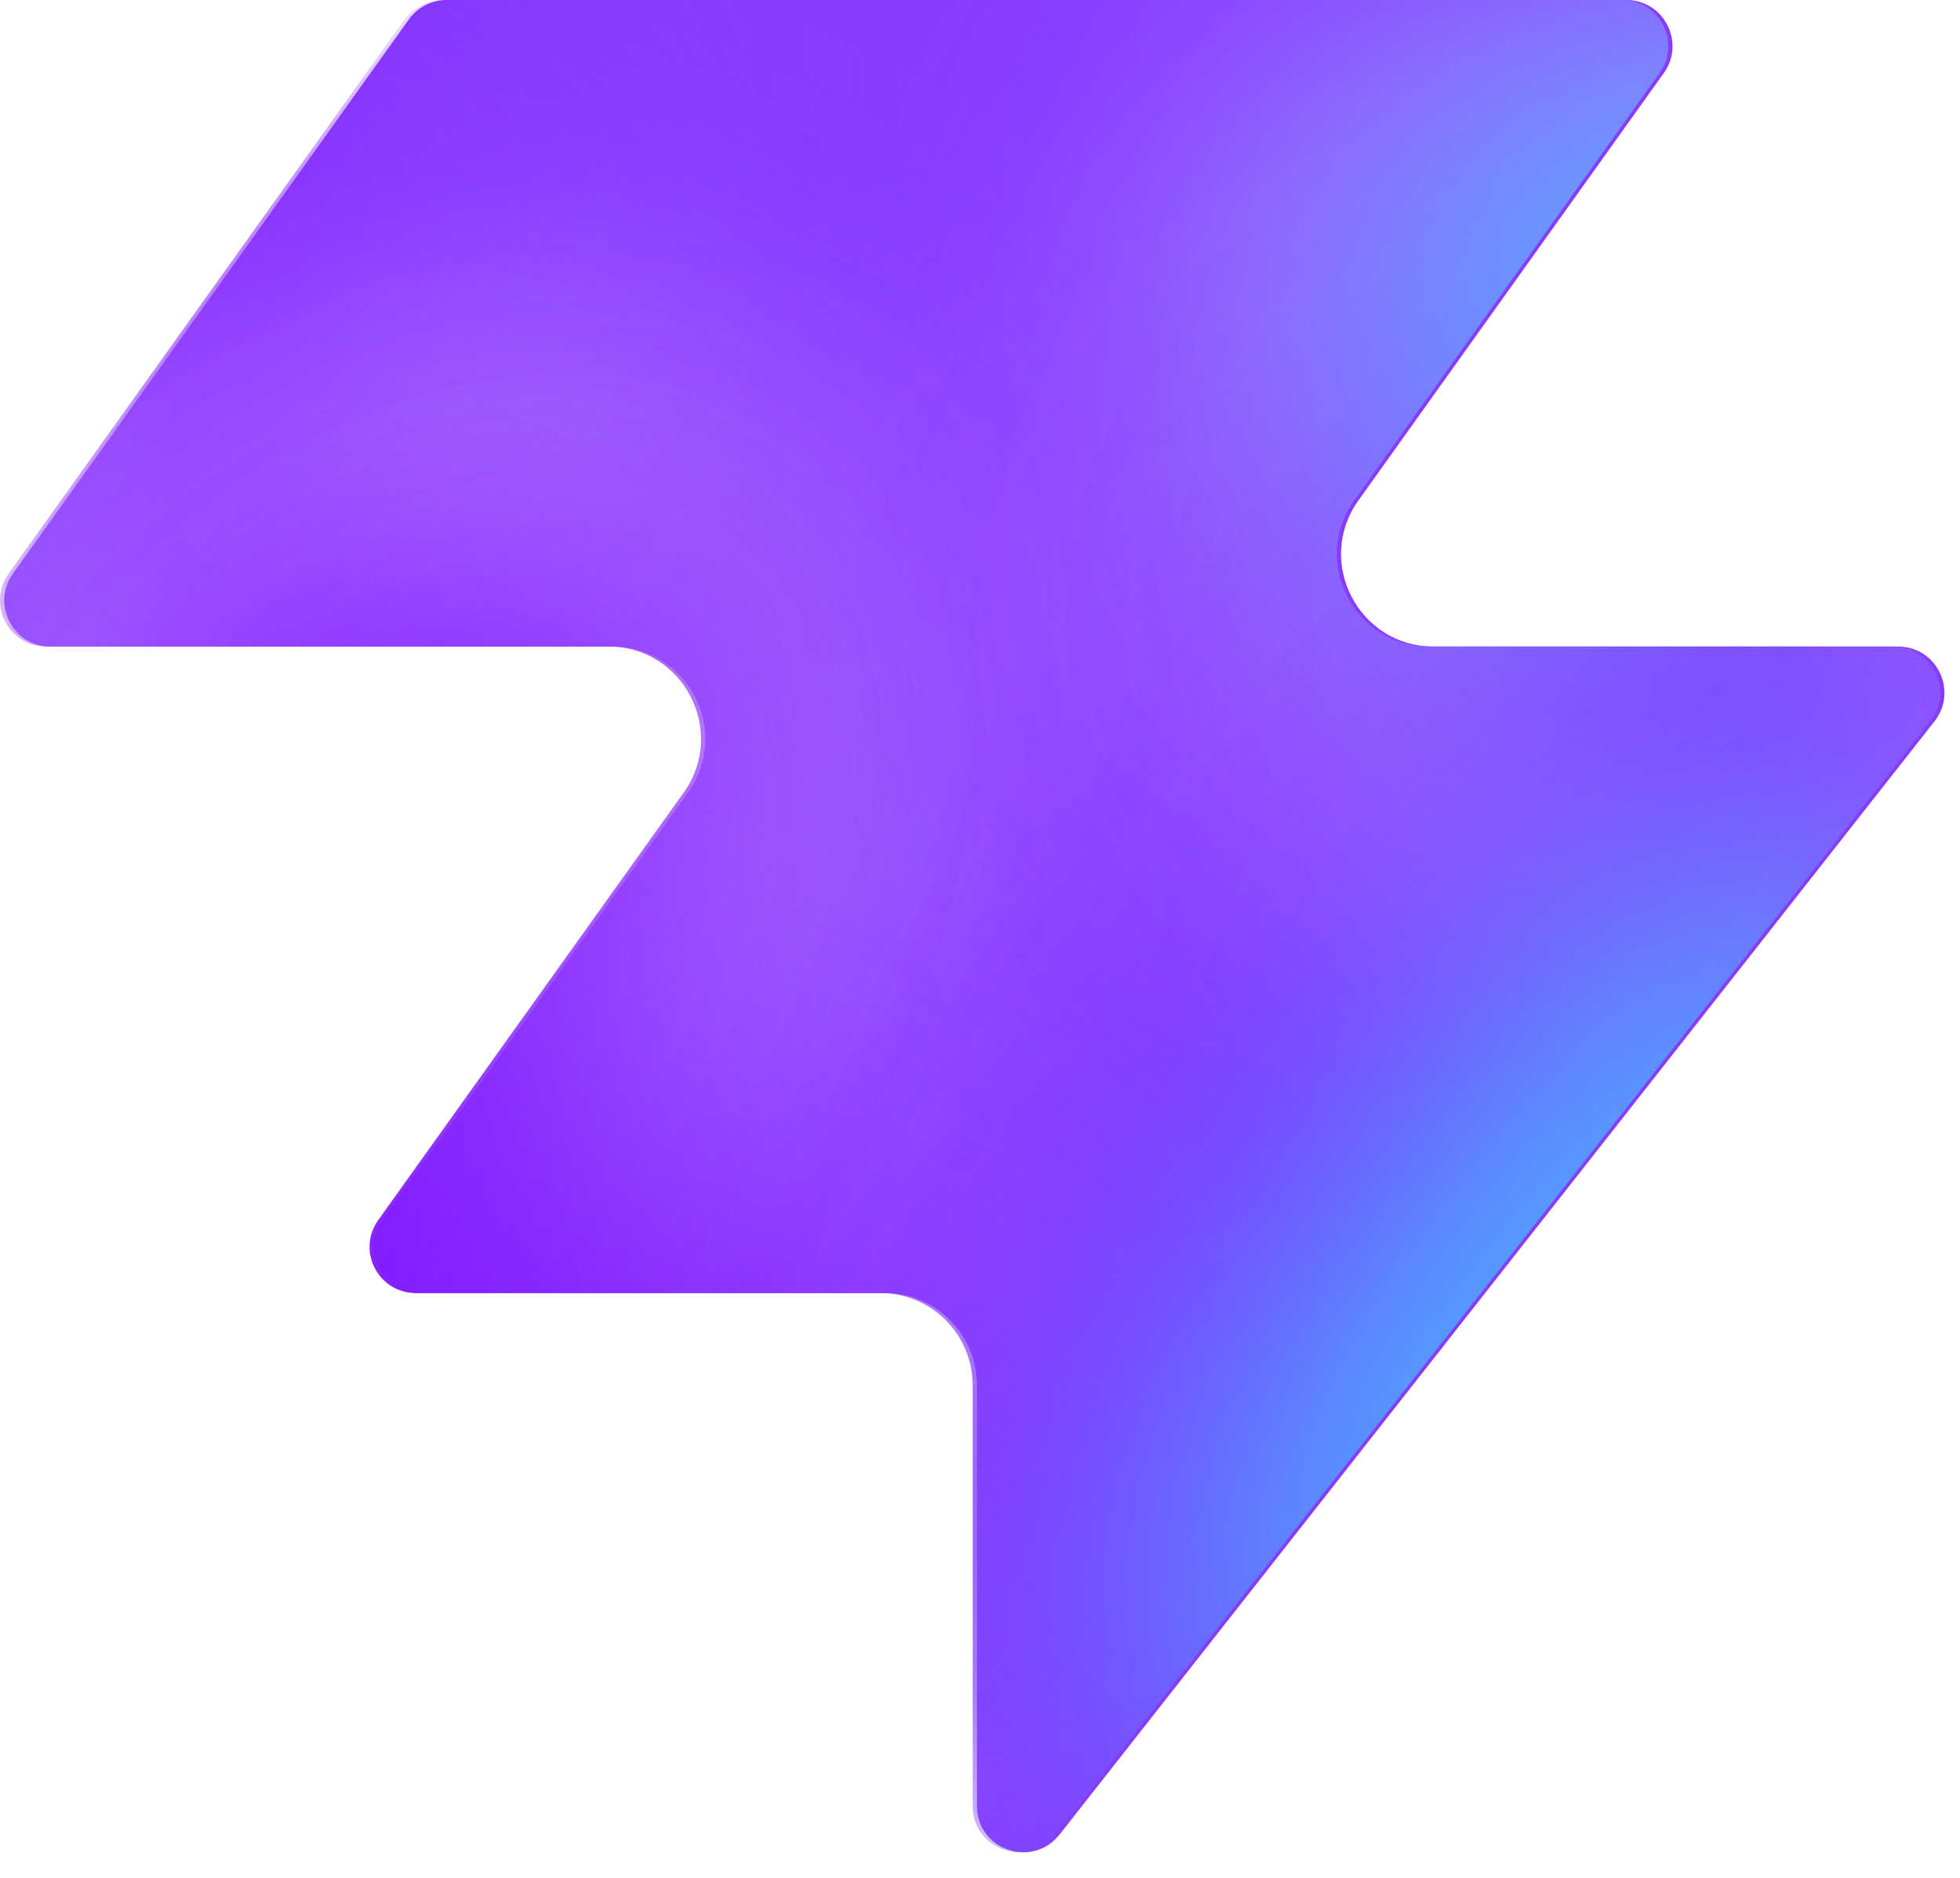
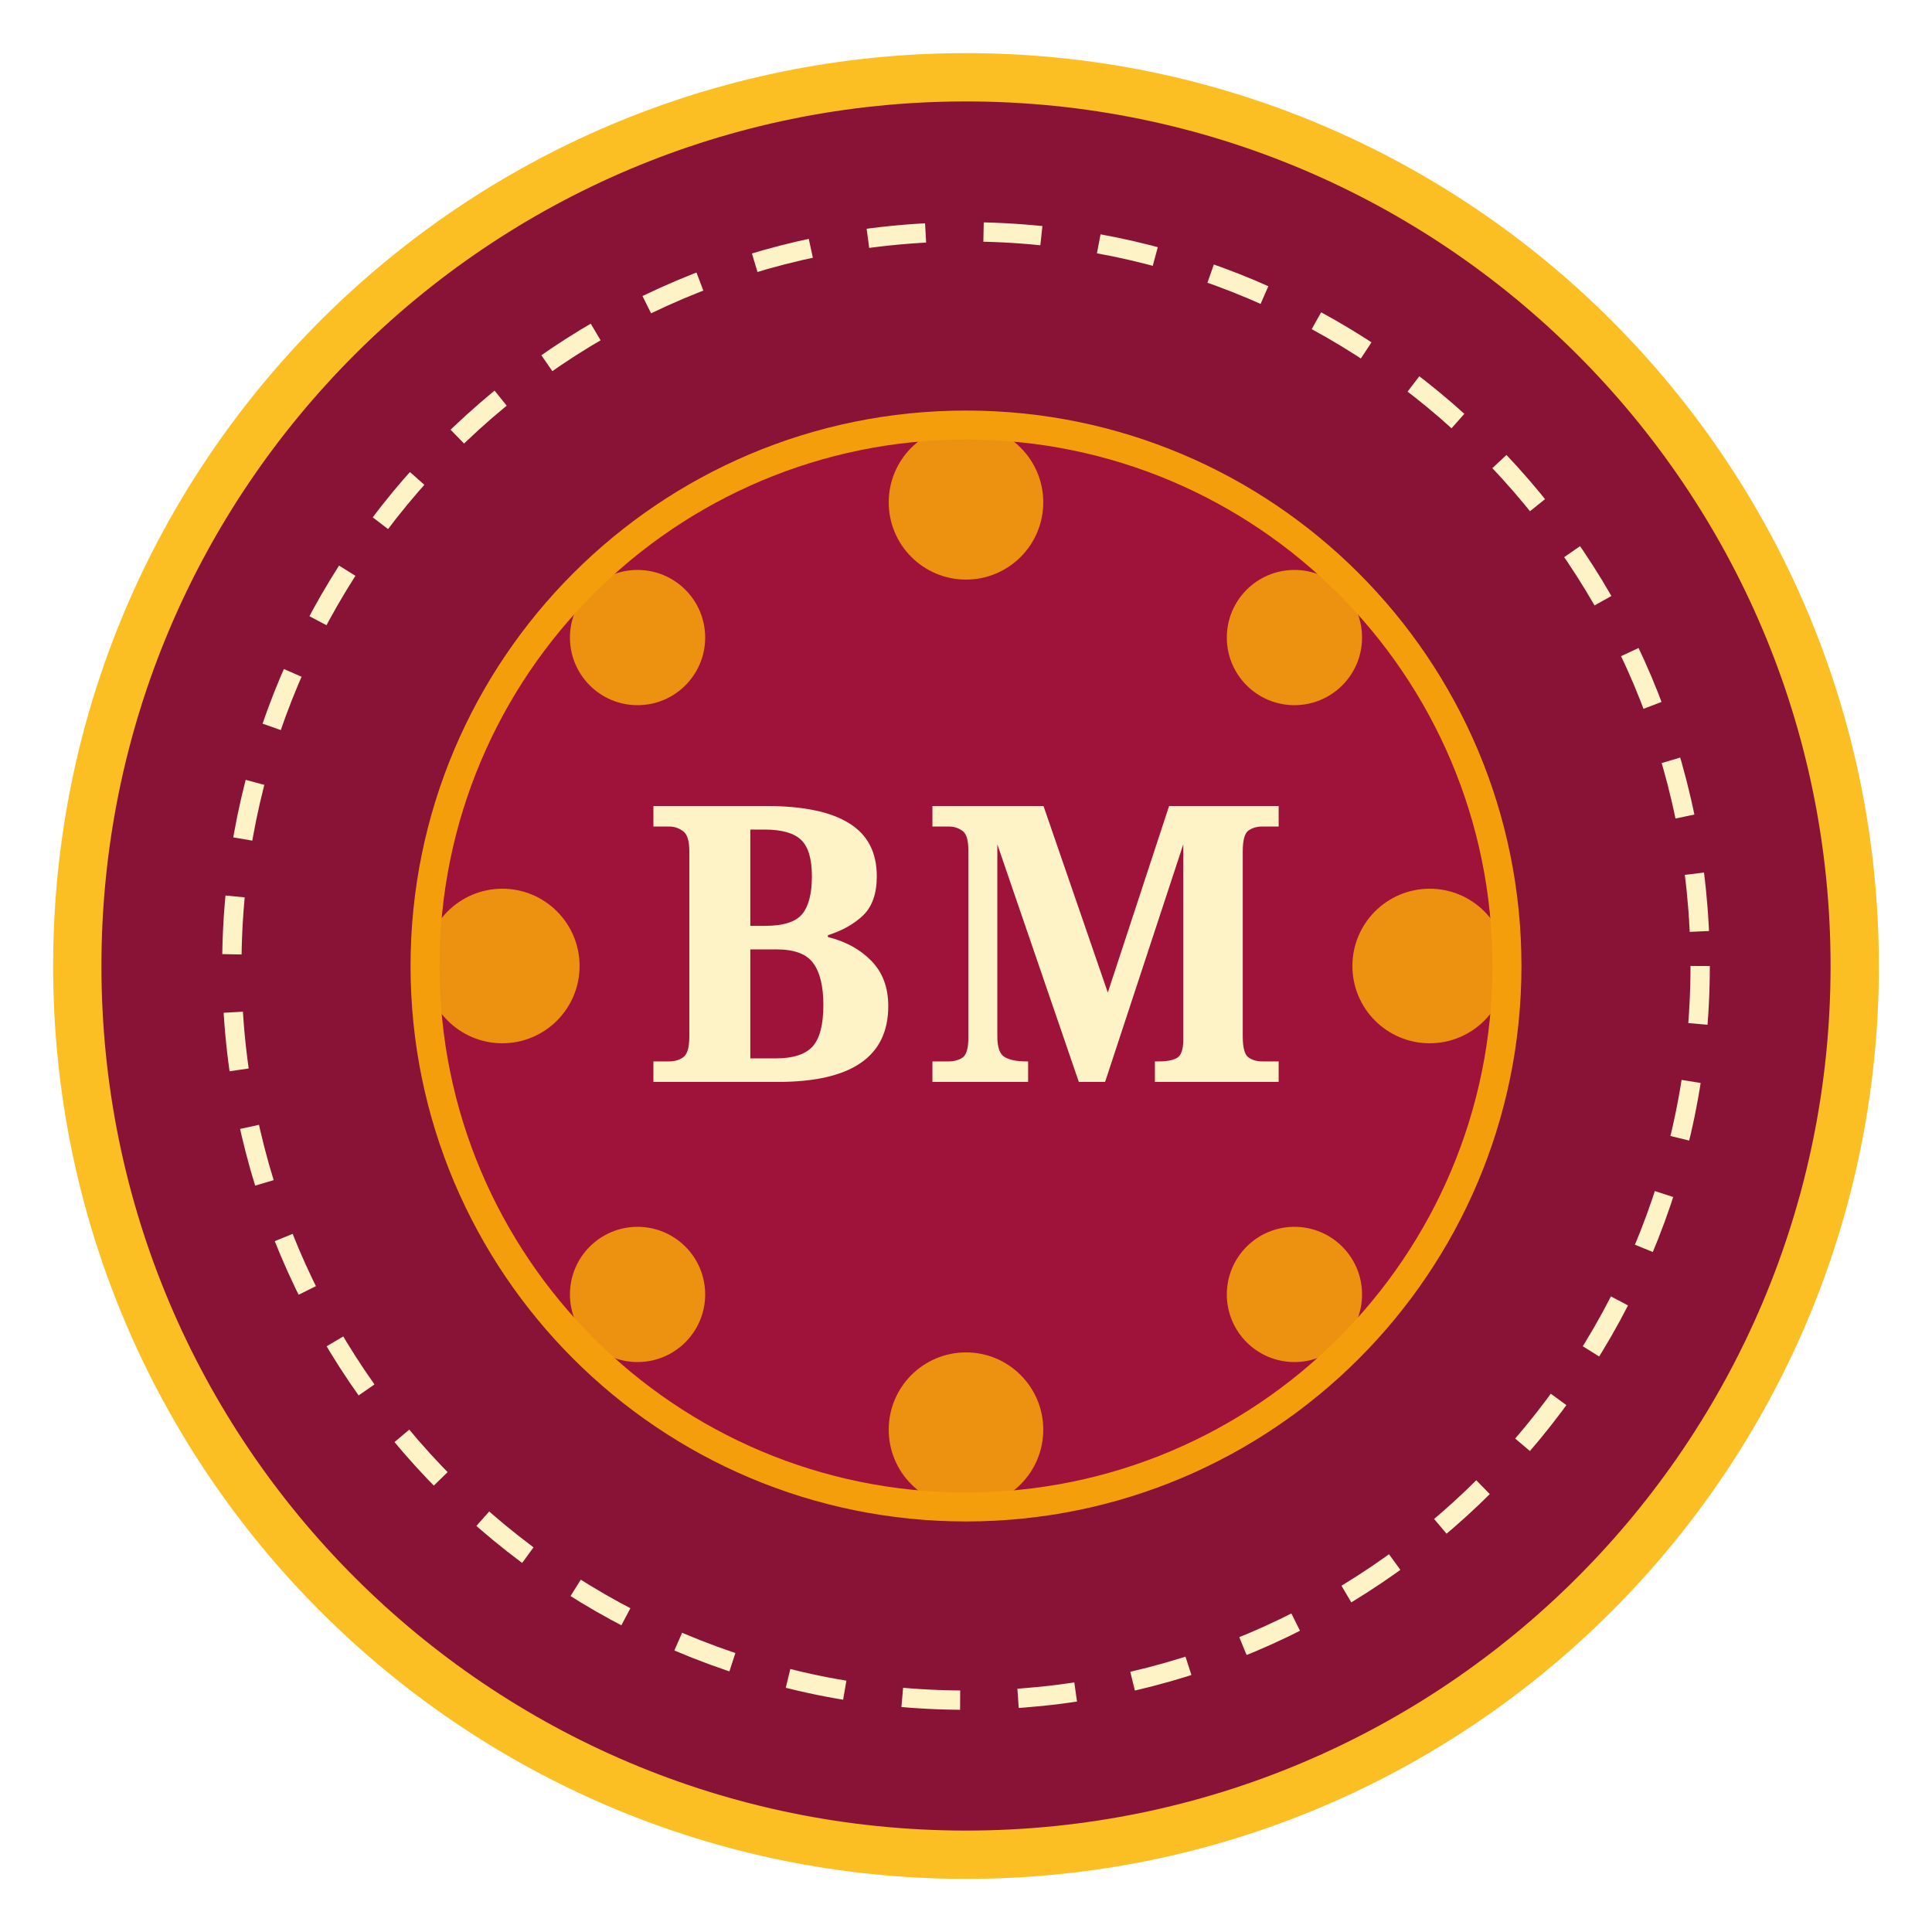
- <svg xmlns="http://www.w3.org/2000/svg" width="48" height="46" fill="none" viewBox="0 0 48 46">
-   <path fill="#863bff" d="M25.946 44.938c-.664.845-2.021.375-2.021-.698V33.937a2.26 2.26 0 0 0-2.262-2.262H10.287c-.92 0-1.456-1.04-.92-1.788l7.48-10.471c1.07-1.497 0-3.578-1.842-3.578H1.237c-.92 0-1.456-1.04-.92-1.788L10.013.474c.214-.297.556-.474.92-.474h28.894c.92 0 1.456 1.04.92 1.788l-7.48 10.471c-1.07 1.498 0 3.579 1.842 3.579h11.377c.943 0 1.473 1.088.89 1.83L25.947 44.94z" style="fill:#863bff;fill:color(display-p3 .525 .23 1);fill-opacity:1" />
-   <mask id="a" width="48" height="46" x="0" y="0" maskUnits="userSpaceOnUse" style="mask-type:alpha">
-     <path fill="#000" d="M25.842 44.938c-.664.844-2.021.375-2.021-.698V33.937a2.26 2.26 0 0 0-2.262-2.262H10.183c-.92 0-1.456-1.04-.92-1.788l7.48-10.471c1.07-1.498 0-3.579-1.842-3.579H1.133c-.92 0-1.456-1.04-.92-1.787L9.91.473c.214-.297.556-.474.92-.474h28.894c.92 0 1.456 1.04.92 1.788l-7.48 10.471c-1.07 1.498 0 3.578 1.842 3.578h11.377c.943 0 1.473 1.088.89 1.832L25.843 44.94z" style="fill:#000;fill-opacity:1" />
-   </mask>
-   <g mask="url(#a)">
-     <g filter="url(#b)">
-       <ellipse cx="5.508" cy="14.704" fill="#ede6ff" rx="5.508" ry="14.704" style="fill:#ede6ff;fill:color(display-p3 .927 .903 1);fill-opacity:1" transform="matrix(.00324 1 1 -.00324 -4.47 31.516)" />
-     </g>
-     <g filter="url(#c)">
-       <ellipse cx="10.399" cy="29.851" fill="#ede6ff" rx="10.399" ry="29.851" style="fill:#ede6ff;fill:color(display-p3 .927 .903 1);fill-opacity:1" transform="matrix(.00324 1 1 -.00324 -39.328 7.883)" />
-     </g>
-     <g filter="url(#d)">
-       <ellipse cx="5.508" cy="30.487" fill="#7e14ff" rx="5.508" ry="30.487" style="fill:#7e14ff;fill:color(display-p3 .492 .077 1);fill-opacity:1" transform="rotate(89.814 -25.913 -14.639)scale(1 -1)" />
-     </g>
-     <g filter="url(#e)">
-       <ellipse cx="5.508" cy="30.599" fill="#7e14ff" rx="5.508" ry="30.599" style="fill:#7e14ff;fill:color(display-p3 .492 .077 1);fill-opacity:1" transform="rotate(89.814 -32.644 -3.334)scale(1 -1)" />
-     </g>
-     <g filter="url(#f)">
-       <ellipse cx="5.508" cy="30.599" fill="#7e14ff" rx="5.508" ry="30.599" style="fill:#7e14ff;fill:color(display-p3 .492 .077 1);fill-opacity:1" transform="matrix(.00324 1 1 -.00324 -34.34 30.47)" />
-     </g>
-     <g filter="url(#g)">
-       <ellipse cx="14.072" cy="22.078" fill="#ede6ff" rx="14.072" ry="22.078" style="fill:#ede6ff;fill:color(display-p3 .927 .903 1);fill-opacity:1" transform="rotate(93.35 24.506 48.493)scale(-1 1)" />
-     </g>
-     <g filter="url(#h)">
-       <ellipse cx="3.47" cy="21.501" fill="#7e14ff" rx="3.47" ry="21.501" style="fill:#7e14ff;fill:color(display-p3 .492 .077 1);fill-opacity:1" transform="rotate(89.009 28.708 47.59)scale(-1 1)" />
-     </g>
-     <g filter="url(#i)">
-       <ellipse cx="3.47" cy="21.501" fill="#7e14ff" rx="3.47" ry="21.501" style="fill:#7e14ff;fill:color(display-p3 .492 .077 1);fill-opacity:1" transform="rotate(89.009 28.708 47.59)scale(-1 1)" />
-     </g>
-     <g filter="url(#j)">
-       <ellipse cx=".387" cy="8.972" fill="#7e14ff" rx="4.407" ry="29.108" style="fill:#7e14ff;fill:color(display-p3 .492 .077 1);fill-opacity:1" transform="rotate(39.51 .387 8.972)" />
-     </g>
-     <g filter="url(#k)">
-       <ellipse cx="47.523" cy="-6.092" fill="#7e14ff" rx="4.407" ry="29.108" style="fill:#7e14ff;fill:color(display-p3 .492 .077 1);fill-opacity:1" transform="rotate(37.892 47.523 -6.092)" />
-     </g>
-     <g filter="url(#l)">
-       <ellipse cx="41.412" cy="6.333" fill="#47bfff" rx="5.971" ry="9.665" style="fill:#47bfff;fill:color(display-p3 .28 .748 1);fill-opacity:1" transform="rotate(37.892 41.412 6.333)" />
-     </g>
-     <g filter="url(#m)">
-       <ellipse cx="-1.879" cy="38.332" fill="#7e14ff" rx="4.407" ry="29.108" style="fill:#7e14ff;fill:color(display-p3 .492 .077 1);fill-opacity:1" transform="rotate(37.892 -1.88 38.332)" />
-     </g>
-     <g filter="url(#n)">
-       <ellipse cx="-1.879" cy="38.332" fill="#7e14ff" rx="4.407" ry="29.108" style="fill:#7e14ff;fill:color(display-p3 .492 .077 1);fill-opacity:1" transform="rotate(37.892 -1.88 38.332)" />
-     </g>
-     <g filter="url(#o)">
-       <ellipse cx="35.651" cy="29.907" fill="#7e14ff" rx="4.407" ry="29.108" style="fill:#7e14ff;fill:color(display-p3 .492 .077 1);fill-opacity:1" transform="rotate(37.892 35.651 29.907)" />
-     </g>
-     <g filter="url(#p)">
-       <ellipse cx="38.418" cy="32.4" fill="#47bfff" rx="5.971" ry="15.297" style="fill:#47bfff;fill:color(display-p3 .28 .748 1);fill-opacity:1" transform="rotate(37.892 38.418 32.4)" />
-     </g>
+ <svg xmlns="http://www.w3.org/2000/svg" viewBox="0 0 100 100">
+   <circle cx="50" cy="50" r="46" fill="#881337" stroke="#fbbf24" stroke-width="2.5" />
+   <circle cx="50" cy="50" r="38" fill="none" stroke="#fef3c7" stroke-width="1" stroke-dasharray="3,3" />
+   <circle cx="50" cy="50" r="28" fill="#9f1239" stroke="#f59e0b" stroke-width="1.5" />
+   <g fill="#f59e0b" opacity="0.9">
+     <circle cx="50" cy="26" r="4" />
+     <circle cx="50" cy="74" r="4" />
+     <circle cx="26" cy="50" r="4" />
+     <circle cx="74" cy="50" r="4" />
+     <circle cx="33" cy="33" r="3.5" />
+     <circle cx="67" cy="33" r="3.5" />
+     <circle cx="33" cy="67" r="3.5" />
+     <circle cx="67" cy="67" r="3.5" />
  </g>
-   <defs>
-     <filter id="b" width="60.045" height="41.654" x="-19.77" y="16.149" color-interpolation-filters="sRGB" filterUnits="userSpaceOnUse">
-       <feFlood flood-opacity="0" result="BackgroundImageFix" />
-       <feBlend in="SourceGraphic" in2="BackgroundImageFix" result="shape" />
-       <feGaussianBlur result="effect1_foregroundBlur_2002_17158" stdDeviation="7.659" />
-     </filter>
-     <filter id="c" width="90.34" height="51.437" x="-54.613" y="-7.533" color-interpolation-filters="sRGB" filterUnits="userSpaceOnUse">
-       <feFlood flood-opacity="0" result="BackgroundImageFix" />
-       <feBlend in="SourceGraphic" in2="BackgroundImageFix" result="shape" />
-       <feGaussianBlur result="effect1_foregroundBlur_2002_17158" stdDeviation="7.659" />
-     </filter>
-     <filter id="d" width="79.355" height="29.4" x="-49.64" y="2.03" color-interpolation-filters="sRGB" filterUnits="userSpaceOnUse">
-       <feFlood flood-opacity="0" result="BackgroundImageFix" />
-       <feBlend in="SourceGraphic" in2="BackgroundImageFix" result="shape" />
-       <feGaussianBlur result="effect1_foregroundBlur_2002_17158" stdDeviation="4.596" />
-     </filter>
-     <filter id="e" width="79.579" height="29.4" x="-45.045" y="20.029" color-interpolation-filters="sRGB" filterUnits="userSpaceOnUse">
-       <feFlood flood-opacity="0" result="BackgroundImageFix" />
-       <feBlend in="SourceGraphic" in2="BackgroundImageFix" result="shape" />
-       <feGaussianBlur result="effect1_foregroundBlur_2002_17158" stdDeviation="4.596" />
-     </filter>
-     <filter id="f" width="79.579" height="29.4" x="-43.513" y="21.178" color-interpolation-filters="sRGB" filterUnits="userSpaceOnUse">
-       <feFlood flood-opacity="0" result="BackgroundImageFix" />
-       <feBlend in="SourceGraphic" in2="BackgroundImageFix" result="shape" />
-       <feGaussianBlur result="effect1_foregroundBlur_2002_17158" stdDeviation="4.596" />
-     </filter>
-     <filter id="g" width="74.749" height="58.852" x="15.756" y="-17.901" color-interpolation-filters="sRGB" filterUnits="userSpaceOnUse">
-       <feFlood flood-opacity="0" result="BackgroundImageFix" />
-       <feBlend in="SourceGraphic" in2="BackgroundImageFix" result="shape" />
-       <feGaussianBlur result="effect1_foregroundBlur_2002_17158" stdDeviation="7.659" />
-     </filter>
-     <filter id="h" width="61.377" height="25.362" x="23.548" y="2.284" color-interpolation-filters="sRGB" filterUnits="userSpaceOnUse">
-       <feFlood flood-opacity="0" result="BackgroundImageFix" />
-       <feBlend in="SourceGraphic" in2="BackgroundImageFix" result="shape" />
-       <feGaussianBlur result="effect1_foregroundBlur_2002_17158" stdDeviation="4.596" />
-     </filter>
-     <filter id="i" width="61.377" height="25.362" x="23.548" y="2.284" color-interpolation-filters="sRGB" filterUnits="userSpaceOnUse">
-       <feFlood flood-opacity="0" result="BackgroundImageFix" />
-       <feBlend in="SourceGraphic" in2="BackgroundImageFix" result="shape" />
-       <feGaussianBlur result="effect1_foregroundBlur_2002_17158" stdDeviation="4.596" />
-     </filter>
-     <filter id="j" width="56.045" height="63.649" x="-27.636" y="-22.853" color-interpolation-filters="sRGB" filterUnits="userSpaceOnUse">
-       <feFlood flood-opacity="0" result="BackgroundImageFix" />
-       <feBlend in="SourceGraphic" in2="BackgroundImageFix" result="shape" />
-       <feGaussianBlur result="effect1_foregroundBlur_2002_17158" stdDeviation="4.596" />
-     </filter>
-     <filter id="k" width="54.814" height="64.646" x="20.116" y="-38.415" color-interpolation-filters="sRGB" filterUnits="userSpaceOnUse">
-       <feFlood flood-opacity="0" result="BackgroundImageFix" />
-       <feBlend in="SourceGraphic" in2="BackgroundImageFix" result="shape" />
-       <feGaussianBlur result="effect1_foregroundBlur_2002_17158" stdDeviation="4.596" />
-     </filter>
-     <filter id="l" width="33.541" height="35.313" x="24.641" y="-11.323" color-interpolation-filters="sRGB" filterUnits="userSpaceOnUse">
-       <feFlood flood-opacity="0" result="BackgroundImageFix" />
-       <feBlend in="SourceGraphic" in2="BackgroundImageFix" result="shape" />
-       <feGaussianBlur result="effect1_foregroundBlur_2002_17158" stdDeviation="4.596" />
-     </filter>
-     <filter id="m" width="54.814" height="64.646" x="-29.286" y="6.009" color-interpolation-filters="sRGB" filterUnits="userSpaceOnUse">
-       <feFlood flood-opacity="0" result="BackgroundImageFix" />
-       <feBlend in="SourceGraphic" in2="BackgroundImageFix" result="shape" />
-       <feGaussianBlur result="effect1_foregroundBlur_2002_17158" stdDeviation="4.596" />
-     </filter>
-     <filter id="n" width="54.814" height="64.646" x="-29.286" y="6.009" color-interpolation-filters="sRGB" filterUnits="userSpaceOnUse">
-       <feFlood flood-opacity="0" result="BackgroundImageFix" />
-       <feBlend in="SourceGraphic" in2="BackgroundImageFix" result="shape" />
-       <feGaussianBlur result="effect1_foregroundBlur_2002_17158" stdDeviation="4.596" />
-     </filter>
-     <filter id="o" width="54.814" height="64.646" x="8.244" y="-2.416" color-interpolation-filters="sRGB" filterUnits="userSpaceOnUse">
-       <feFlood flood-opacity="0" result="BackgroundImageFix" />
-       <feBlend in="SourceGraphic" in2="BackgroundImageFix" result="shape" />
-       <feGaussianBlur result="effect1_foregroundBlur_2002_17158" stdDeviation="4.596" />
-     </filter>
-     <filter id="p" width="39.409" height="43.623" x="18.713" y="10.588" color-interpolation-filters="sRGB" filterUnits="userSpaceOnUse">
-       <feFlood flood-opacity="0" result="BackgroundImageFix" />
-       <feBlend in="SourceGraphic" in2="BackgroundImageFix" result="shape" />
-       <feGaussianBlur result="effect1_foregroundBlur_2002_17158" stdDeviation="4.596" />
-     </filter>
-   </defs>
+   <text x="50" y="56" font-family="'Playfair Display', serif, Georgia" font-size="20" font-weight="bold" fill="#fef3c7" text-anchor="middle" letter-spacing="1">BM</text>
</svg>
